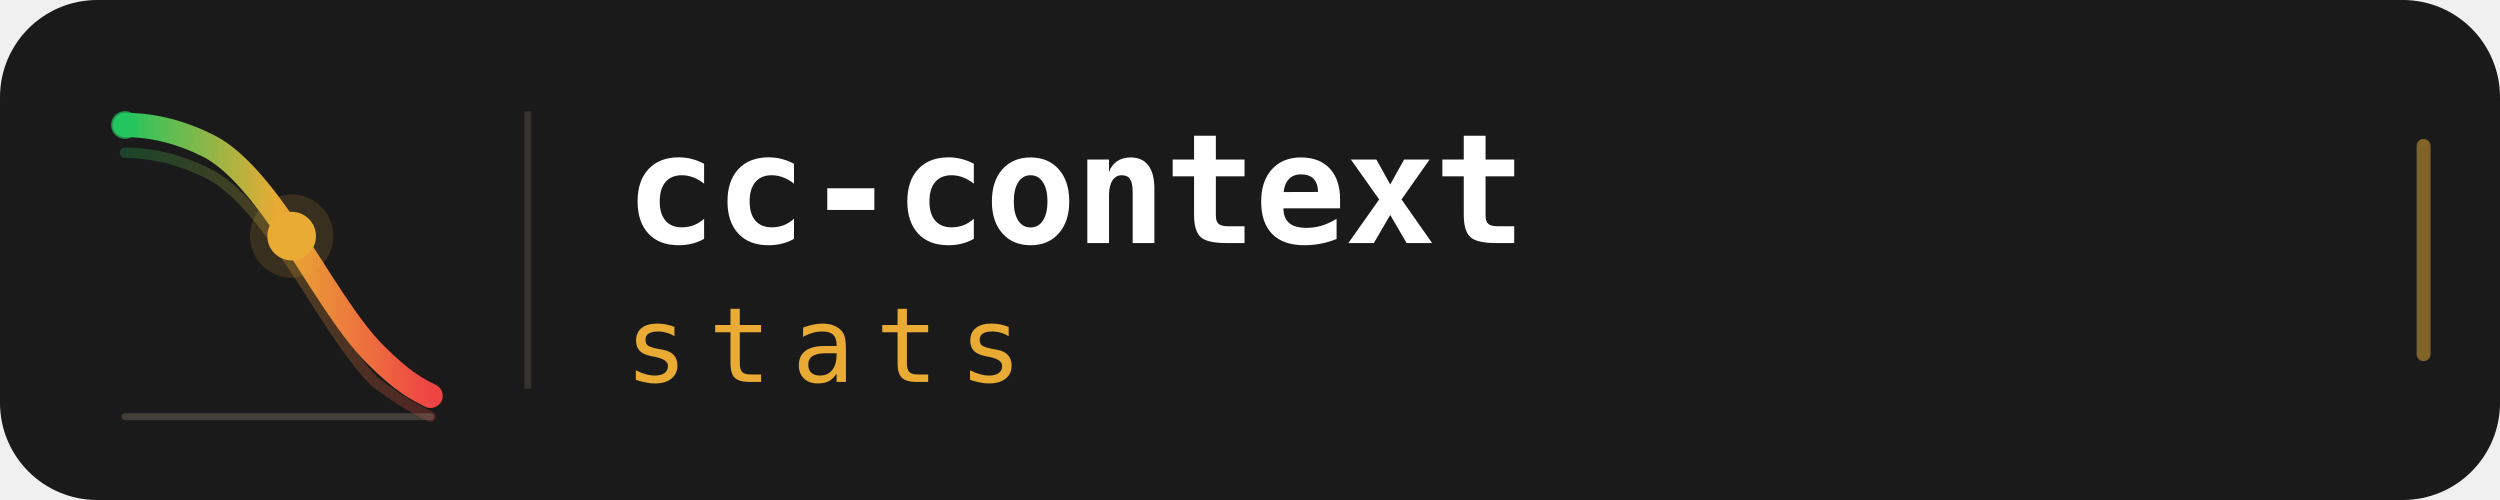
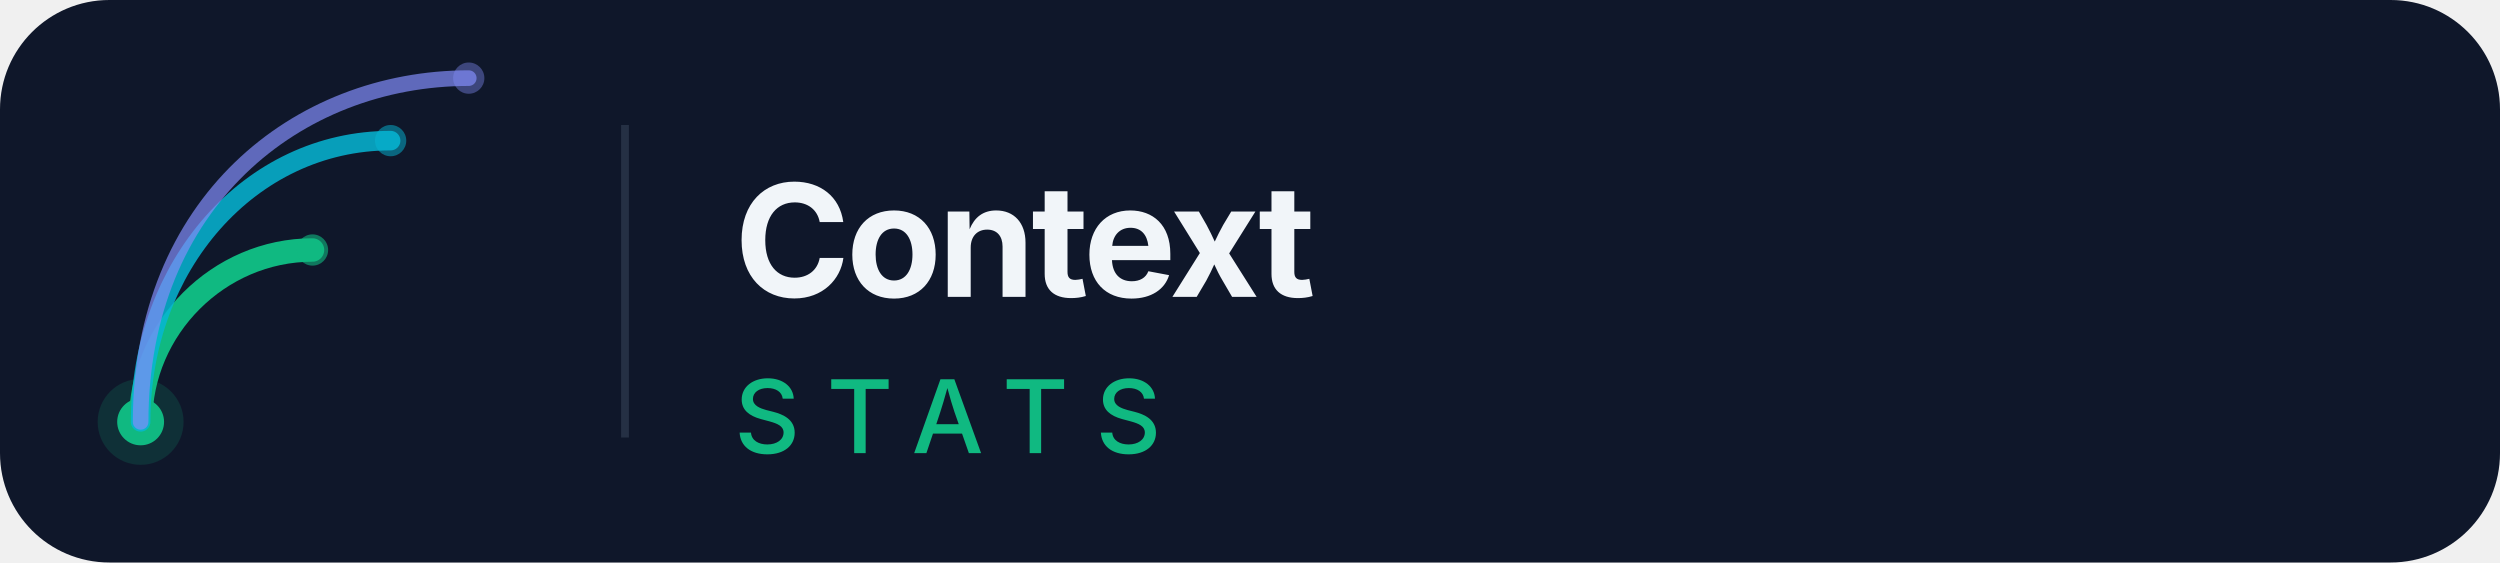
- <svg xmlns="http://www.w3.org/2000/svg" viewBox="0 0 360 72" width="360" height="72">
-   <defs>
-     <linearGradient id="full-mi-grad" x1="0%" y1="0%" x2="100%" y2="0%">
-       <stop offset="0%" stop-color="#22C55E" />
-       <stop offset="50%" stop-color="#E9AB34" />
-       <stop offset="100%" stop-color="#EF4444" />
-     </linearGradient>
-   </defs>
-   <rect width="360" height="72" rx="14" fill="#1A1A1A" />
-   <g transform="translate(8, 4)">
-     <path d="M 10 14 C 14 14, 18 15, 22 17 C 26 19, 30 24, 34 30 C 38 36, 42 43, 46 47 C 50 51, 52 52, 54 53" stroke="url(#full-mi-grad)" stroke-width="3.5" fill="none" stroke-linecap="round" stroke-linejoin="round" />
-     <path d="M 10 18 C 14 18, 18 19, 22 21 C 26 23, 30 28, 34 34 C 38 40, 42 47, 46 51 C 50 54, 52 55, 54 56" stroke="url(#full-mi-grad)" stroke-width="1.5" fill="none" stroke-linecap="round" opacity="0.25" />
-     <circle cx="34" cy="30" r="3.5" fill="#E9AB34" />
-     <circle cx="34" cy="30" r="6" fill="#E9AB34" opacity="0.15" />
-     <circle cx="10" cy="14" r="2" fill="#22C55E" opacity="0.7" />
-     <line x1="10" y1="56" x2="54" y2="56" stroke="#8B7D6B" stroke-width="1" stroke-linecap="round" opacity="0.35" />
+ <svg xmlns="http://www.w3.org/2000/svg" viewBox="0 0 320 72" width="320" height="72">
+   <rect width="320" height="72" rx="14" fill="#0F172A" />
+   <g transform="translate(4, 4)">
+     <circle cx="14" cy="50" r="3" fill="#10B981" />
+     <circle cx="14" cy="50" r="5.5" fill="#10B981" opacity="0.15" />
+     <path d="M 14 50 C 14 38, 24 28, 36 28" stroke="#10B981" stroke-width="3" fill="none" stroke-linecap="round" />
+     <path d="M 14 50 C 14 30, 28 14, 46 14" stroke="#06B6D4" stroke-width="2.5" fill="none" stroke-linecap="round" opacity="0.85" />
+     <path d="M 14 50 C 14 22, 34 6, 56 6" stroke="#818CF8" stroke-width="2" fill="none" stroke-linecap="round" opacity="0.7" />
+     <circle cx="36" cy="28" r="2" fill="#10B981" opacity="0.6" />
+     <circle cx="46" cy="14" r="2" fill="#06B6D4" opacity="0.5" />
+     <circle cx="56" cy="6" r="2" fill="#818CF8" opacity="0.4" />
  </g>
-   <line x1="76" y1="16" x2="76" y2="56" stroke="#8B7D6B" stroke-width="1" opacity="0.25" />
-   <text x="90" y="35" font-family="'SF Mono', 'JetBrains Mono', 'Fira Code', 'Cascadia Code', monospace" font-size="22" font-weight="700" fill="#FFFFFF" letter-spacing="-0.3">cc-context</text>
-   <text x="90" y="55" font-family="'SF Mono', 'JetBrains Mono', 'Fira Code', 'Cascadia Code', monospace" font-size="15" font-weight="500" fill="#E9AB34" letter-spacing="3">stats</text>
-   <rect x="348" y="20" width="2" height="32" rx="1" fill="#E9AB34" opacity="0.5" />
+   <line x1="80" y1="16" x2="80" y2="56" stroke="#334155" stroke-width="1" opacity="0.6" />
+   <text x="94" y="38" font-family="'Inter', 'SF Pro Display', system-ui, sans-serif" font-size="20" font-weight="700" fill="#F1F5F9" letter-spacing="-0.5">Context</text>
+   <text x="94" y="58" font-family="'Inter', 'SF Pro Display', system-ui, sans-serif" font-size="13" font-weight="500" fill="#10B981" letter-spacing="3.5">STATS</text>
</svg>
